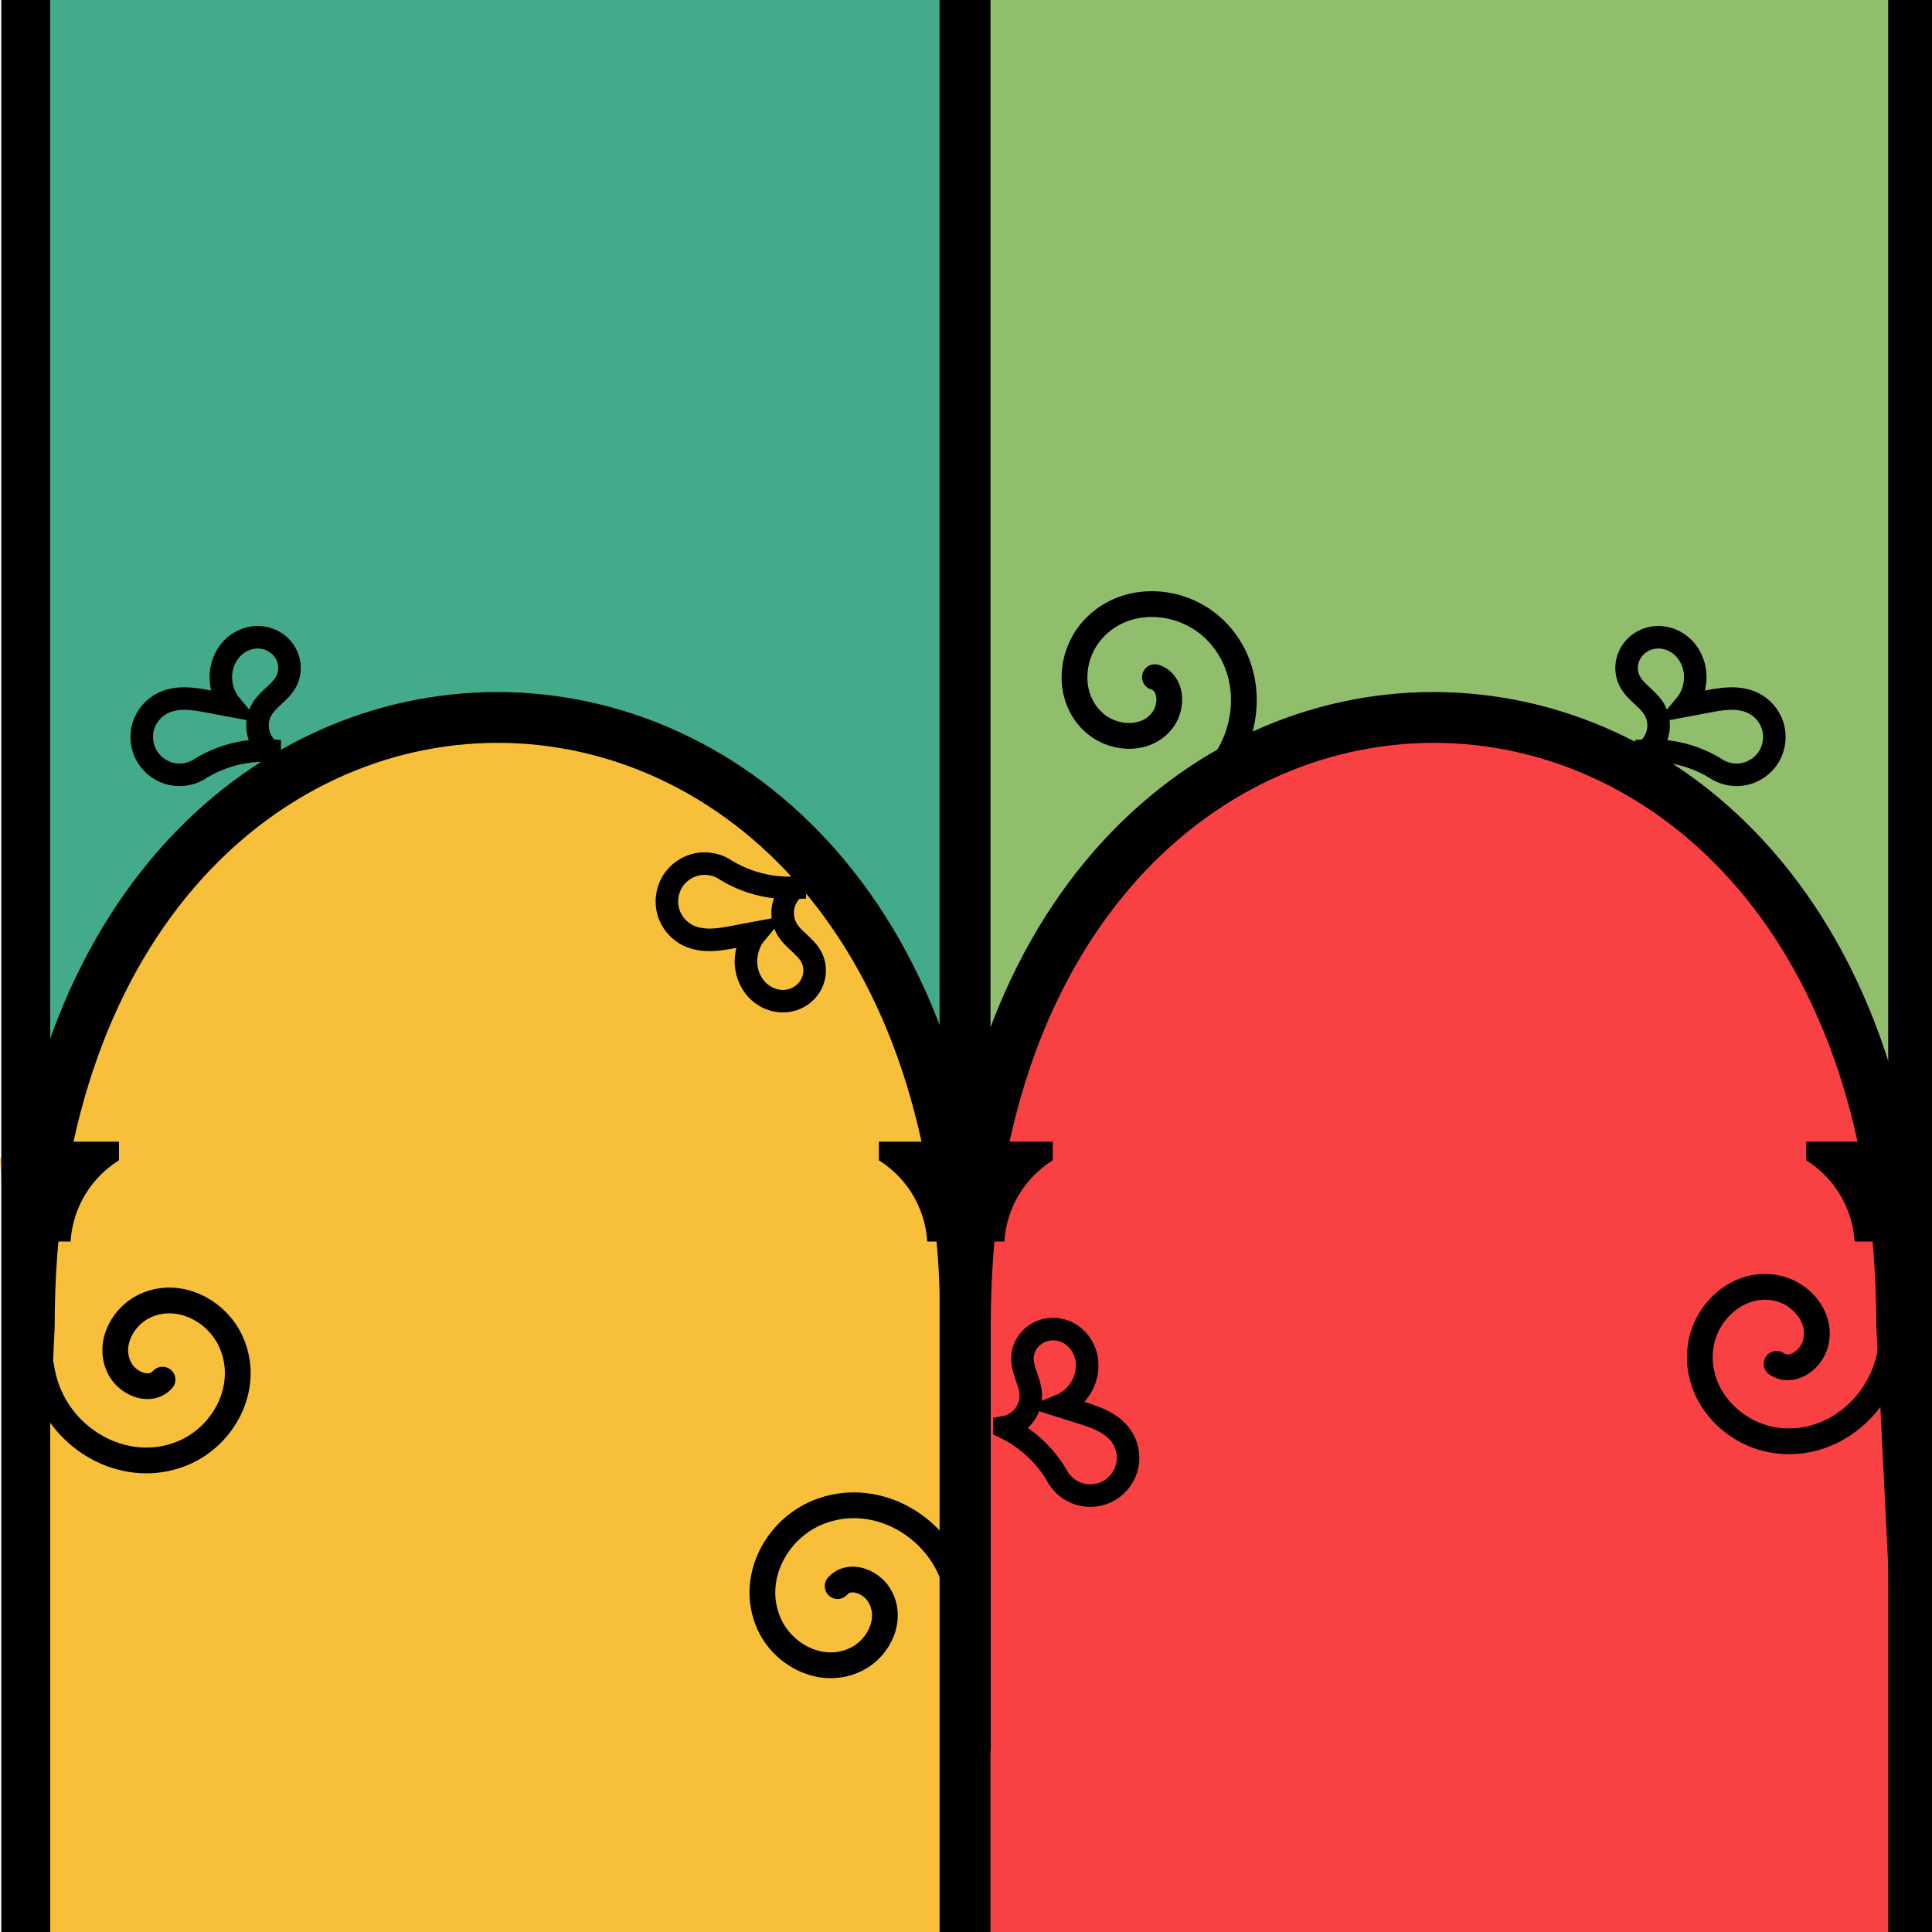
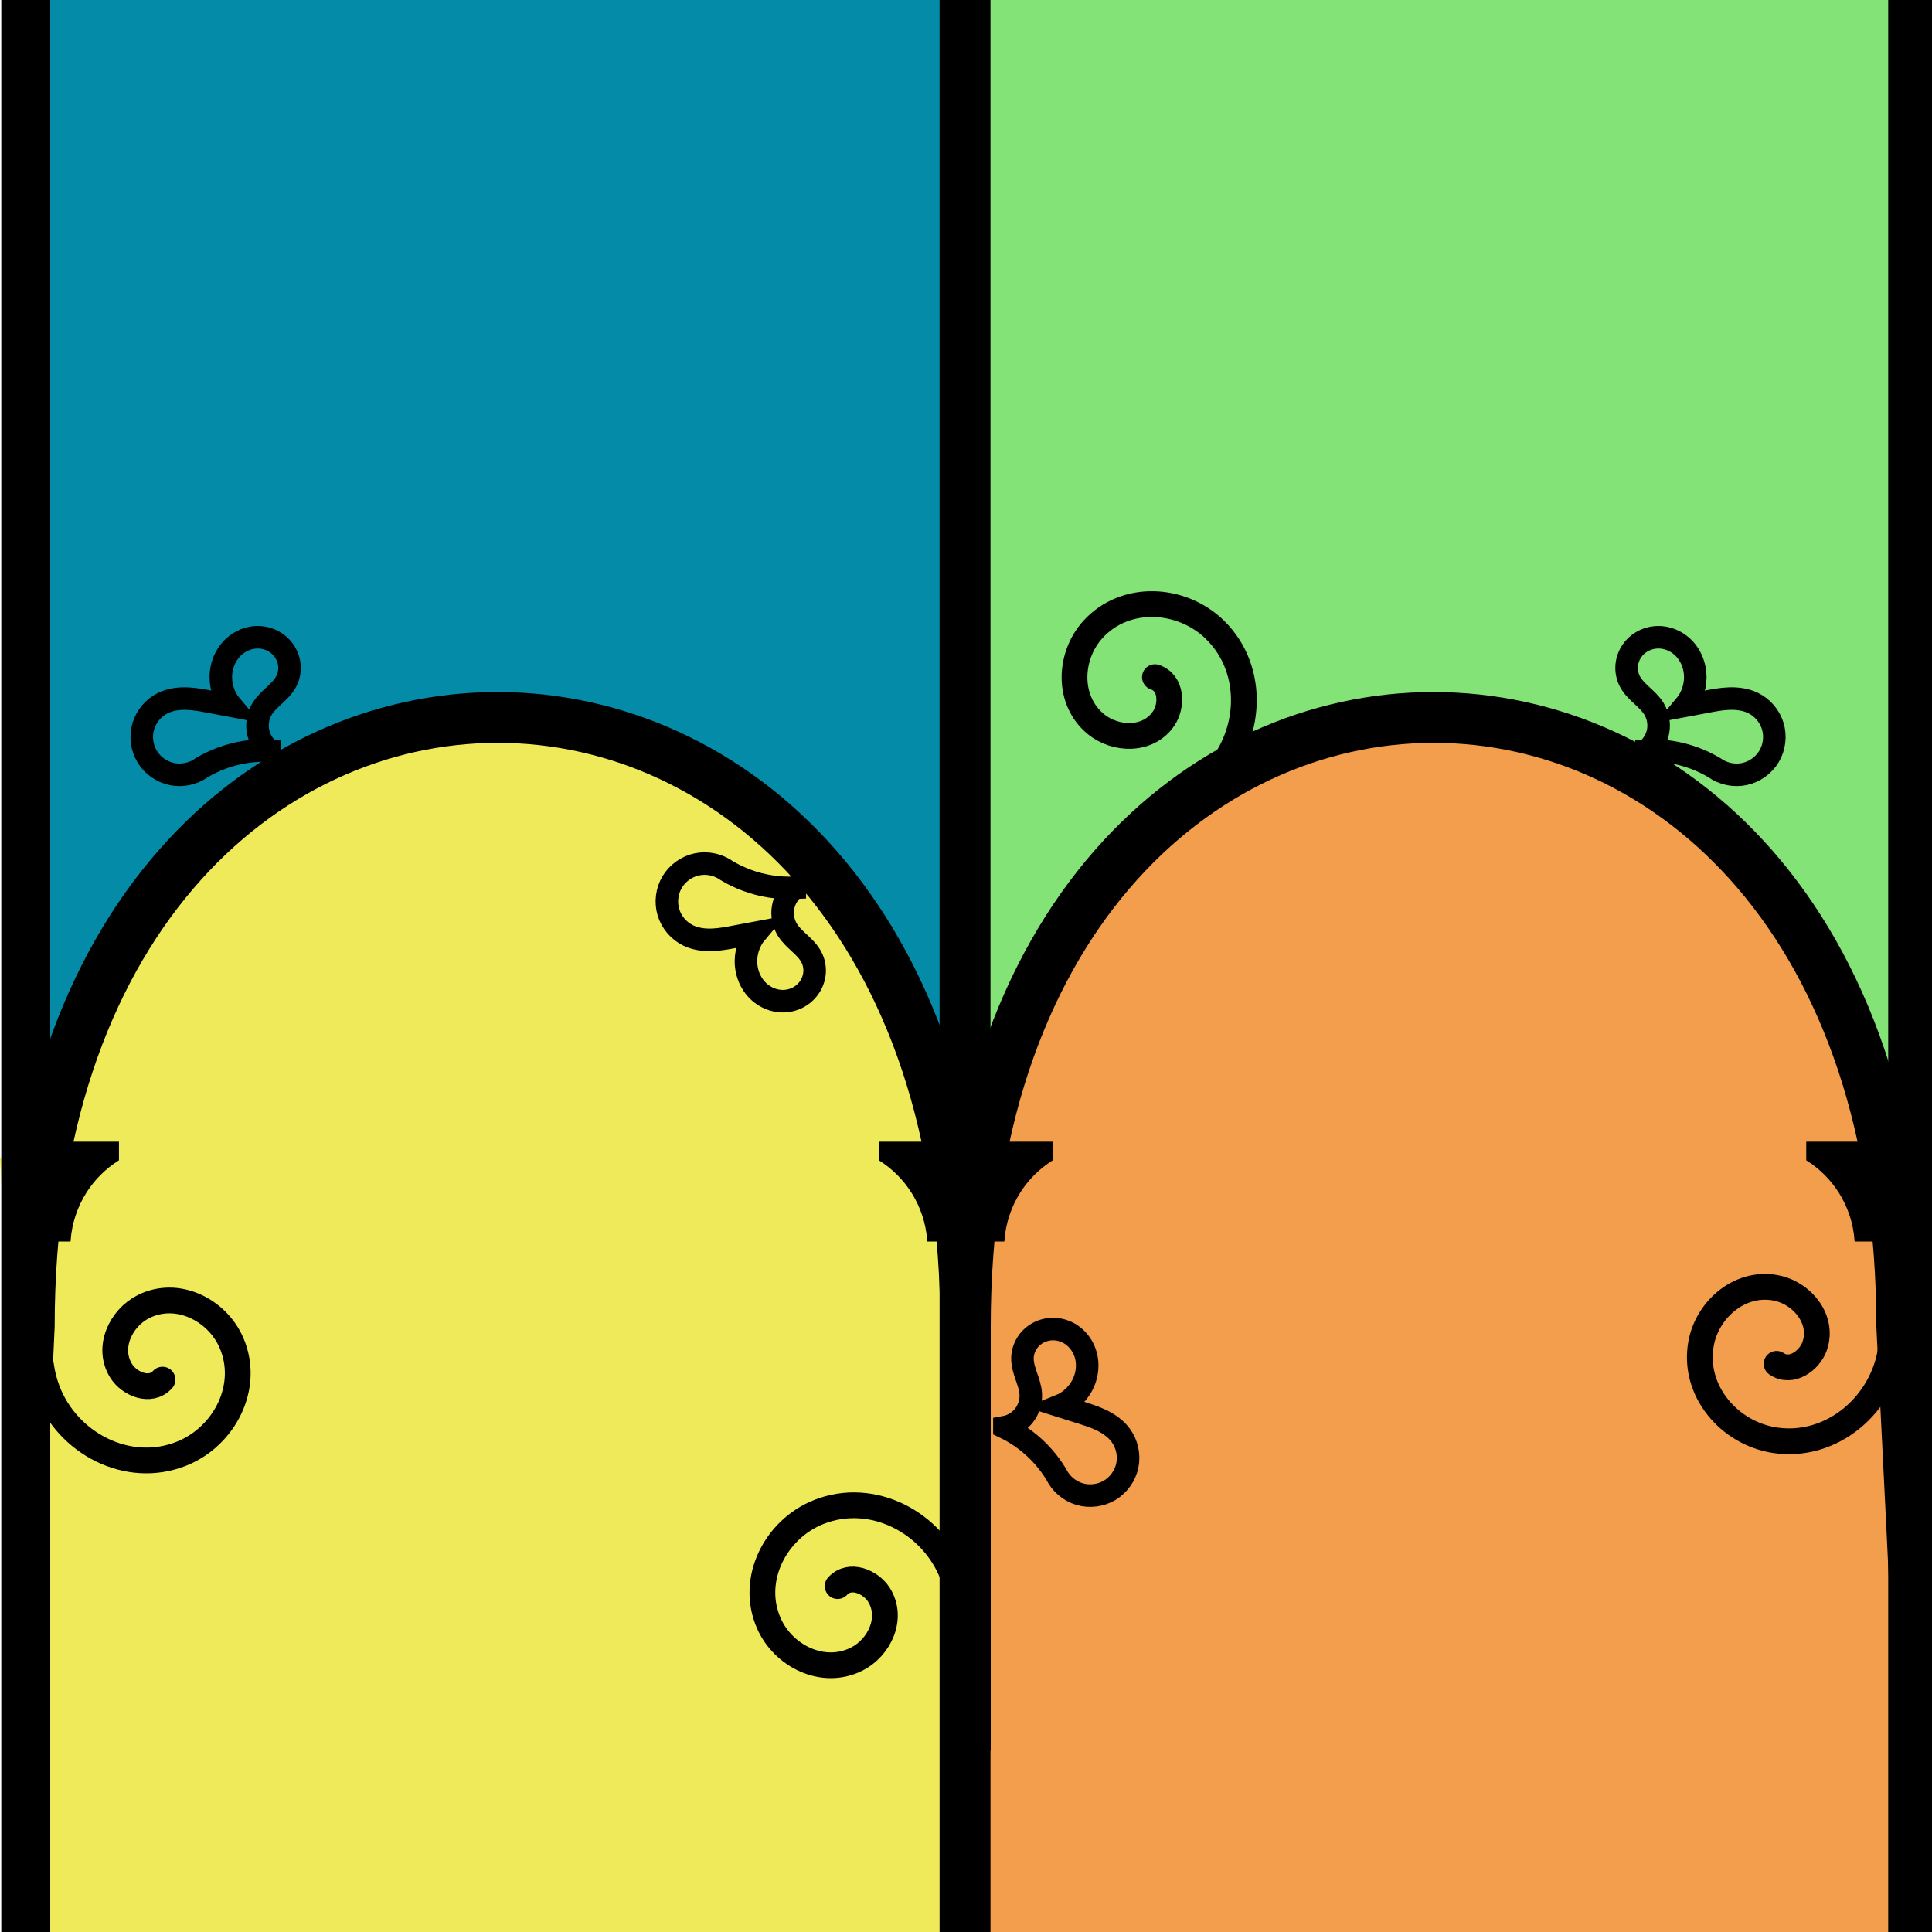
<svg xmlns="http://www.w3.org/2000/svg" width="600" height="600" id="svg2" version="1.1">
  <defs id="defs4">
    <clipPath clipPathUnits="userSpaceOnUse" id="clipPath3938">
      <rect style="fill:none;stroke:#000000;stroke-width:1;stroke-linecap:square;stroke-linejoin:miter;stroke-miterlimit:4;stroke-dasharray:none;stroke-dashoffset:15;stroke-opacity:1" id="rect3940" width="436.162" height="395.645" x="1506.31" y="1540.959" />
    </clipPath>
  </defs>
  <g id="layer1" transform="translate(-8.8970245e-5,-452.3622)">
-     <path id="path4973" d="M 298.125,452.362 H 590 v 380 H 298.125 Z" style="fill:#90be6d;fill-opacity:1;stroke:none;stroke-width:1.182" />
-     <path id="path4977" d="M 8.125,452.362 H 300 v 380 H 8.125 Z" style="fill:#43aa8b;fill-opacity:1;stroke:none;stroke-width:1.182" />
+     <path id="path4973" d="M 298.125,452.362 H 590 v 380 H 298.125 Z" style="fill:#83e377;fill-opacity:1;stroke:none;stroke-width:1.182" />
+     <path id="path4977" d="M 8.125,452.362 H 300 v 380 H 8.125 Z" style="fill:#048ba8;fill-opacity:1;stroke:none;stroke-width:1.182" />
    <flowRoot transform="translate(0,452.3622)" style="font-style:normal;font-weight:normal;line-height:0.01%;font-family:sans-serif;letter-spacing:0px;word-spacing:0px;fill:#000000;fill-opacity:1;stroke:none" id="flowRoot4961" xml:space="preserve">
      <flowRegion id="flowRegion4963" style="font-family:sans-serif">
        <rect y="1353.532" x="35.788" height="181.921" width="692.891" id="rect4965" />
      </flowRegion>
      <flowPara id="flowPara4967" style="font-size:40px;line-height:1.25;font-family:sans-serif"> </flowPara>
    </flowRoot>
-     <path id="path4975" d="m 300,812.362 c 80,-200 220,-180 300,0 l -10,240 -290,0 z" style="fill:#f94144;fill-opacity:1;stroke:none;stroke-width:1.077" />
-     <path id="path4979" d="m 0,812.362 c 100,-180 220,-200 300,-3.283 v 243.283 H 15 Z" style="fill:#f8bf3a;fill-opacity:1;stroke:none;stroke-width:1.076" />
+     <path id="path4975" d="m 300,812.362 c 80,-200 220,-180 300,0 l -10,240 -290,0 z" style="fill:#f29e4c;fill-opacity:1;stroke:none;stroke-width:1.077" />
+     <path id="path4979" d="m 0,812.362 c 100,-180 220,-200 300,-3.283 v 243.283 H 15 Z" style="fill:#efea5a;fill-opacity:1;stroke:none;stroke-width:1.076" />
    <path id="path4981" d="M 16.3,864.342 10,1002.362 1.999,995.342 v -131 c 0,-261.949 305,-261.74 305,0 v 131 h -14.301 c -0.327,-13.676 0,-131 0,-131 0,-242.796 -276.398,-242.422 -276.398,0 z" style="fill:#000000;fill-opacity:1;stroke:#000000;stroke-width:1.356;stroke-linecap:square;stroke-linejoin:miter;stroke-miterlimit:4;stroke-dashoffset:15;stroke-opacity:1" />
    <path style="fill:#000000;fill-opacity:1;stroke:#000000;stroke-width:1.356;stroke-linecap:square;stroke-linejoin:miter;stroke-miterlimit:4;stroke-dashoffset:15;stroke-opacity:1" d="m 306.999,864.342 v 131 h -14.301 v -131 c 0,-261.949 305,-261.74 305,0 v 131 L 590,1002.362 c -0.327,-13.676 -6.603,-138.02 -6.603,-138.02 0,-242.796 -276.398,-242.422 -276.398,0 z" id="path4983" />
    <path id="path4985" d="M 306.849,452.362 V 1052.362 H 292.548 V 452.362 Z" style="fill:#000000;fill-opacity:1;stroke:#000000;stroke-width:1.509;stroke-linecap:square;stroke-linejoin:miter;stroke-miterlimit:4;stroke-dashoffset:15;stroke-opacity:1" />
    <path transform="matrix(-0.2168837,0.3785809,-0.3785809,-0.2168837,369.8263,1272.504)" d="m -415.101,1081.376 c 12.508,2.765 14.376,18.843 9.314,28.467 -9.124,17.349 -32.537,19.157 -47.699,9.11 -22.324,-14.792 -24.086,-46.422 -8.906,-66.93 20.27,-27.383 60.376,-29.078 86.162,-8.701 32.486,25.671 34.102,74.362 8.497,105.394 -3.865,4.684 -8.258,8.929 -13.062,12.643" id="path4995" style="fill:none;stroke:#000000;stroke-width:18.336;stroke-linecap:round;stroke-linejoin:round;stroke-miterlimit:4;stroke-dasharray:none;stroke-opacity:1" />
    <path style="fill:none;stroke:#000000;stroke-width:18.336;stroke-linecap:round;stroke-linejoin:round;stroke-miterlimit:4;stroke-dasharray:none;stroke-opacity:1" id="path4997" d="m -415.101,1081.376 c 12.508,2.765 14.376,18.843 9.314,28.467 -9.124,17.349 -32.537,19.157 -47.699,9.11 -22.324,-14.792 -24.086,-46.422 -8.906,-66.93 20.27,-27.383 60.376,-29.078 86.162,-8.701 32.486,25.671 34.102,74.362 8.497,105.394 -3.865,4.684 -8.258,8.929 -13.062,12.643" transform="matrix(0.2168837,-0.3785809,0.3785809,0.2168837,-59.224,553.2577)" />
    <path id="path4999" d="m 246.835,728.078 c -5.064,0.226 -10.171,-0.575 -14.922,-2.341 -2.143,-0.797 -4.213,-1.787 -6.178,-2.956 -2.632,-1.905 -6.076,-2.646 -9.259,-1.991 -3.183,0.655 -6.055,2.696 -7.72,5.486 -1.666,2.79 -2.1,6.286 -1.166,9.399 0.933,3.112 3.219,5.793 6.145,7.206 2.291,1.107 4.893,1.442 7.436,1.352 2.543,-0.089 5.052,-0.585 7.55,-1.067 2.052,-0.397 4.106,-0.786 6.161,-1.168 -2.362,2.813 -3.527,6.6 -3.154,10.254 0.278,2.726 1.404,5.377 3.262,7.391 1.858,2.014 4.453,3.361 7.182,3.604 1.706,0.152 3.451,-0.122 5.021,-0.809 1.569,-0.686 2.959,-1.785 3.973,-3.166 1.014,-1.38 1.649,-3.04 1.796,-4.747 0.147,-1.707 -0.198,-3.455 -0.998,-4.97 -0.876,-1.659 -2.253,-2.991 -3.628,-4.266 -1.376,-1.276 -2.793,-2.548 -3.787,-4.14 -1.282,-2.054 -1.776,-4.588 -1.359,-6.974 0.417,-2.386 1.742,-4.601 3.645,-6.098 z" style="fill:none;stroke:#000000;stroke-width:7;stroke-linecap:butt;stroke-linejoin:miter;stroke-miterlimit:4;stroke-dasharray:none;stroke-opacity:1" />
    <path style="fill:none;stroke:#000000;stroke-width:7;stroke-linecap:butt;stroke-linejoin:miter;stroke-miterlimit:4;stroke-dasharray:none;stroke-opacity:1" d="m 83.754,685.473 c -5.064,-0.226 -10.171,0.575 -14.922,2.341 -2.143,0.797 -4.213,1.787 -6.178,2.956 -2.632,1.905 -6.076,2.646 -9.259,1.991 -3.182,-0.655 -6.054,-2.696 -7.72,-5.485 -1.666,-2.79 -2.1,-6.286 -1.166,-9.398 0.933,-3.112 3.219,-5.793 6.145,-7.206 2.291,-1.107 4.893,-1.442 7.436,-1.352 2.543,0.089 5.052,0.585 7.55,1.067 2.052,0.397 4.106,0.786 6.161,1.168 -2.362,-2.813 -3.527,-6.6 -3.154,-10.254 0.278,-2.726 1.404,-5.377 3.262,-7.391 1.858,-2.014 4.453,-3.361 7.182,-3.604 1.706,-0.152 3.451,0.122 5.021,0.809 1.569,0.686 2.959,1.785 3.973,3.166 1.014,1.38 1.649,3.04 1.796,4.747 0.147,1.707 -0.198,3.455 -0.998,4.97 -0.876,1.659 -2.253,2.991 -3.628,4.266 -1.376,1.276 -2.793,2.548 -3.787,4.14 -1.282,2.054 -1.776,4.588 -1.359,6.974 0.417,2.386 1.742,4.601 3.645,6.098 z" id="path5001" />
    <path transform="matrix(0.4339651,0.04512591,-0.04512591,0.4339651,587.6124,212.1067)" d="m -415.101,1081.376 c 12.508,2.765 14.376,18.843 9.314,28.467 -9.124,17.349 -32.537,19.157 -47.699,9.11 -22.324,-14.792 -24.086,-46.422 -8.906,-66.93 20.27,-27.383 60.376,-29.078 86.162,-8.701 32.486,25.671 34.102,74.362 8.497,105.394 -3.865,4.684 -8.258,8.929 -13.062,12.643" id="path5003" style="fill:none;stroke:#000000;stroke-width:18.336;stroke-linecap:round;stroke-linejoin:round;stroke-miterlimit:4;stroke-dasharray:none;stroke-opacity:1" />
    <path style="fill:none;stroke:#000000;stroke-width:7;stroke-linecap:butt;stroke-linejoin:miter;stroke-miterlimit:4;stroke-dasharray:none;stroke-opacity:1" d="m 511.312,685.473 c 5.064,-0.226 10.171,0.575 14.922,2.341 2.143,0.797 4.213,1.787 6.178,2.956 2.632,1.905 6.076,2.646 9.259,1.991 3.183,-0.655 6.054,-2.696 7.72,-5.486 1.666,-2.79 2.1,-6.286 1.166,-9.398 -0.933,-3.112 -3.219,-5.793 -6.145,-7.206 -2.291,-1.107 -4.893,-1.442 -7.436,-1.352 -2.543,0.089 -5.052,0.585 -7.55,1.068 -2.052,0.397 -4.106,0.786 -6.161,1.168 2.362,-2.813 3.527,-6.6 3.154,-10.254 -0.278,-2.726 -1.404,-5.377 -3.262,-7.391 -1.858,-2.014 -4.453,-3.361 -7.182,-3.604 -1.706,-0.152 -3.451,0.122 -5.021,0.809 -1.569,0.686 -2.959,1.785 -3.973,3.166 -1.014,1.38 -1.649,3.04 -1.796,4.747 -0.147,1.707 0.198,3.455 0.998,4.97 0.876,1.659 2.253,2.991 3.628,4.266 1.376,1.276 2.793,2.548 3.787,4.14 1.282,2.054 1.776,4.588 1.359,6.974 -0.417,2.386 -1.742,4.601 -3.645,6.098 z" id="path5005" />
    <path id="path5007" d="m 311.922,895.618 c 4.572,2.189 8.698,5.304 12.054,9.102 1.514,1.713 2.872,3.563 4.054,5.52 1.422,2.921 4.11,5.199 7.226,6.122 3.115,0.923 6.61,0.478 9.395,-1.196 2.785,-1.674 4.816,-4.553 5.461,-7.737 0.645,-3.185 -0.106,-6.627 -2.02,-9.253 -1.498,-2.056 -3.635,-3.579 -5.92,-4.7 -2.284,-1.121 -4.73,-1.867 -7.161,-2.62 -1.997,-0.618 -3.991,-1.243 -5.983,-1.876 3.41,-1.367 6.223,-4.156 7.617,-7.555 1.04,-2.535 1.298,-5.404 0.61,-8.056 -0.689,-2.652 -2.341,-5.064 -4.633,-6.566 -1.433,-0.939 -3.101,-1.52 -4.809,-1.655 -1.708,-0.135 -3.451,0.179 -4.997,0.917 -1.546,0.739 -2.888,1.903 -3.822,3.339 -0.934,1.436 -1.455,3.14 -1.464,4.853 -0.01,1.876 0.576,3.699 1.187,5.473 0.612,1.774 1.261,3.565 1.387,5.437 0.162,2.416 -0.598,4.883 -2.091,6.79 -1.493,1.907 -3.706,3.236 -6.091,3.658 z" style="fill:none;stroke:#000000;stroke-width:7;stroke-linecap:butt;stroke-linejoin:miter;stroke-miterlimit:4;stroke-dasharray:none;stroke-opacity:1" />
    <path transform="matrix(0.2987112,0.3180152,0.3180152,-0.2987112,331.8407,1330.944)" d="m -415.101,1081.376 c 12.508,2.765 14.376,18.843 9.314,28.467 -9.124,17.349 -32.537,19.157 -47.699,9.11 -22.324,-14.792 -24.086,-46.422 -8.906,-66.93 20.27,-27.383 60.376,-29.078 86.162,-8.701 32.486,25.671 34.102,74.362 8.497,105.394 -3.865,4.684 -8.258,8.929 -13.062,12.643" id="path5009" style="fill:none;stroke:#000000;stroke-width:18.336;stroke-linecap:round;stroke-linejoin:round;stroke-miterlimit:4;stroke-dasharray:none;stroke-opacity:1" />
    <path id="path5046" d="m 301.443,837.427 h 10 c 0.408,-5.308 2.142,-10.509 5,-15 2.551,-4.009 5.991,-7.449 10,-10 v -5 h -25 z" style="fill:#000000;fill-opacity:1;stroke:#000000;stroke-width:1px;stroke-linecap:butt;stroke-linejoin:miter;stroke-opacity:1" />
    <path style="fill:#000000;fill-opacity:1;stroke:#000000;stroke-width:1px;stroke-linecap:butt;stroke-linejoin:miter;stroke-opacity:1" d="m 298.443,837.427 h -10 c -0.408,-5.308 -2.142,-10.509 -5,-15 -2.551,-4.009 -5.991,-7.449 -10,-10 v -5 h 25 z" id="path5050" />
    <path id="path5054" d="m 586.443,837.427 h -10 c -0.408,-5.308 -2.142,-10.509 -5,-15 -2.551,-4.009 -5.991,-7.449 -10,-10 v -5 h 25 z" style="fill:#000000;fill-opacity:1;stroke:#000000;stroke-width:1px;stroke-linecap:butt;stroke-linejoin:miter;stroke-opacity:1" />
    <path style="fill:#000000;fill-opacity:1;stroke:#000000;stroke-width:1px;stroke-linecap:butt;stroke-linejoin:miter;stroke-opacity:1" d="m 11.443,837.427 h 10 c 0.408,-5.308 2.142,-10.509 5,-15 2.551,-4.009 5.991,-7.449 10,-10 v -5 h -25 z" id="path5058" />
    <path style="fill:none;stroke:#000000;stroke-width:15.205;stroke-linecap:butt;stroke-linejoin:miter;stroke-miterlimit:4;stroke-dasharray:none;stroke-opacity:1" d="m 594,452.362 c 0,600 0,600 0,600" id="path957" />
    <path style="fill:none;stroke:#000000;stroke-width:15.205;stroke-linecap:butt;stroke-linejoin:miter;stroke-miterlimit:4;stroke-dasharray:none;stroke-opacity:1" d="M 8,452.362 C 8,1052.362 8,1052.362 8,1052.362" id="path957-0" />
  </g>
  <g id="layer2" />
</svg>
